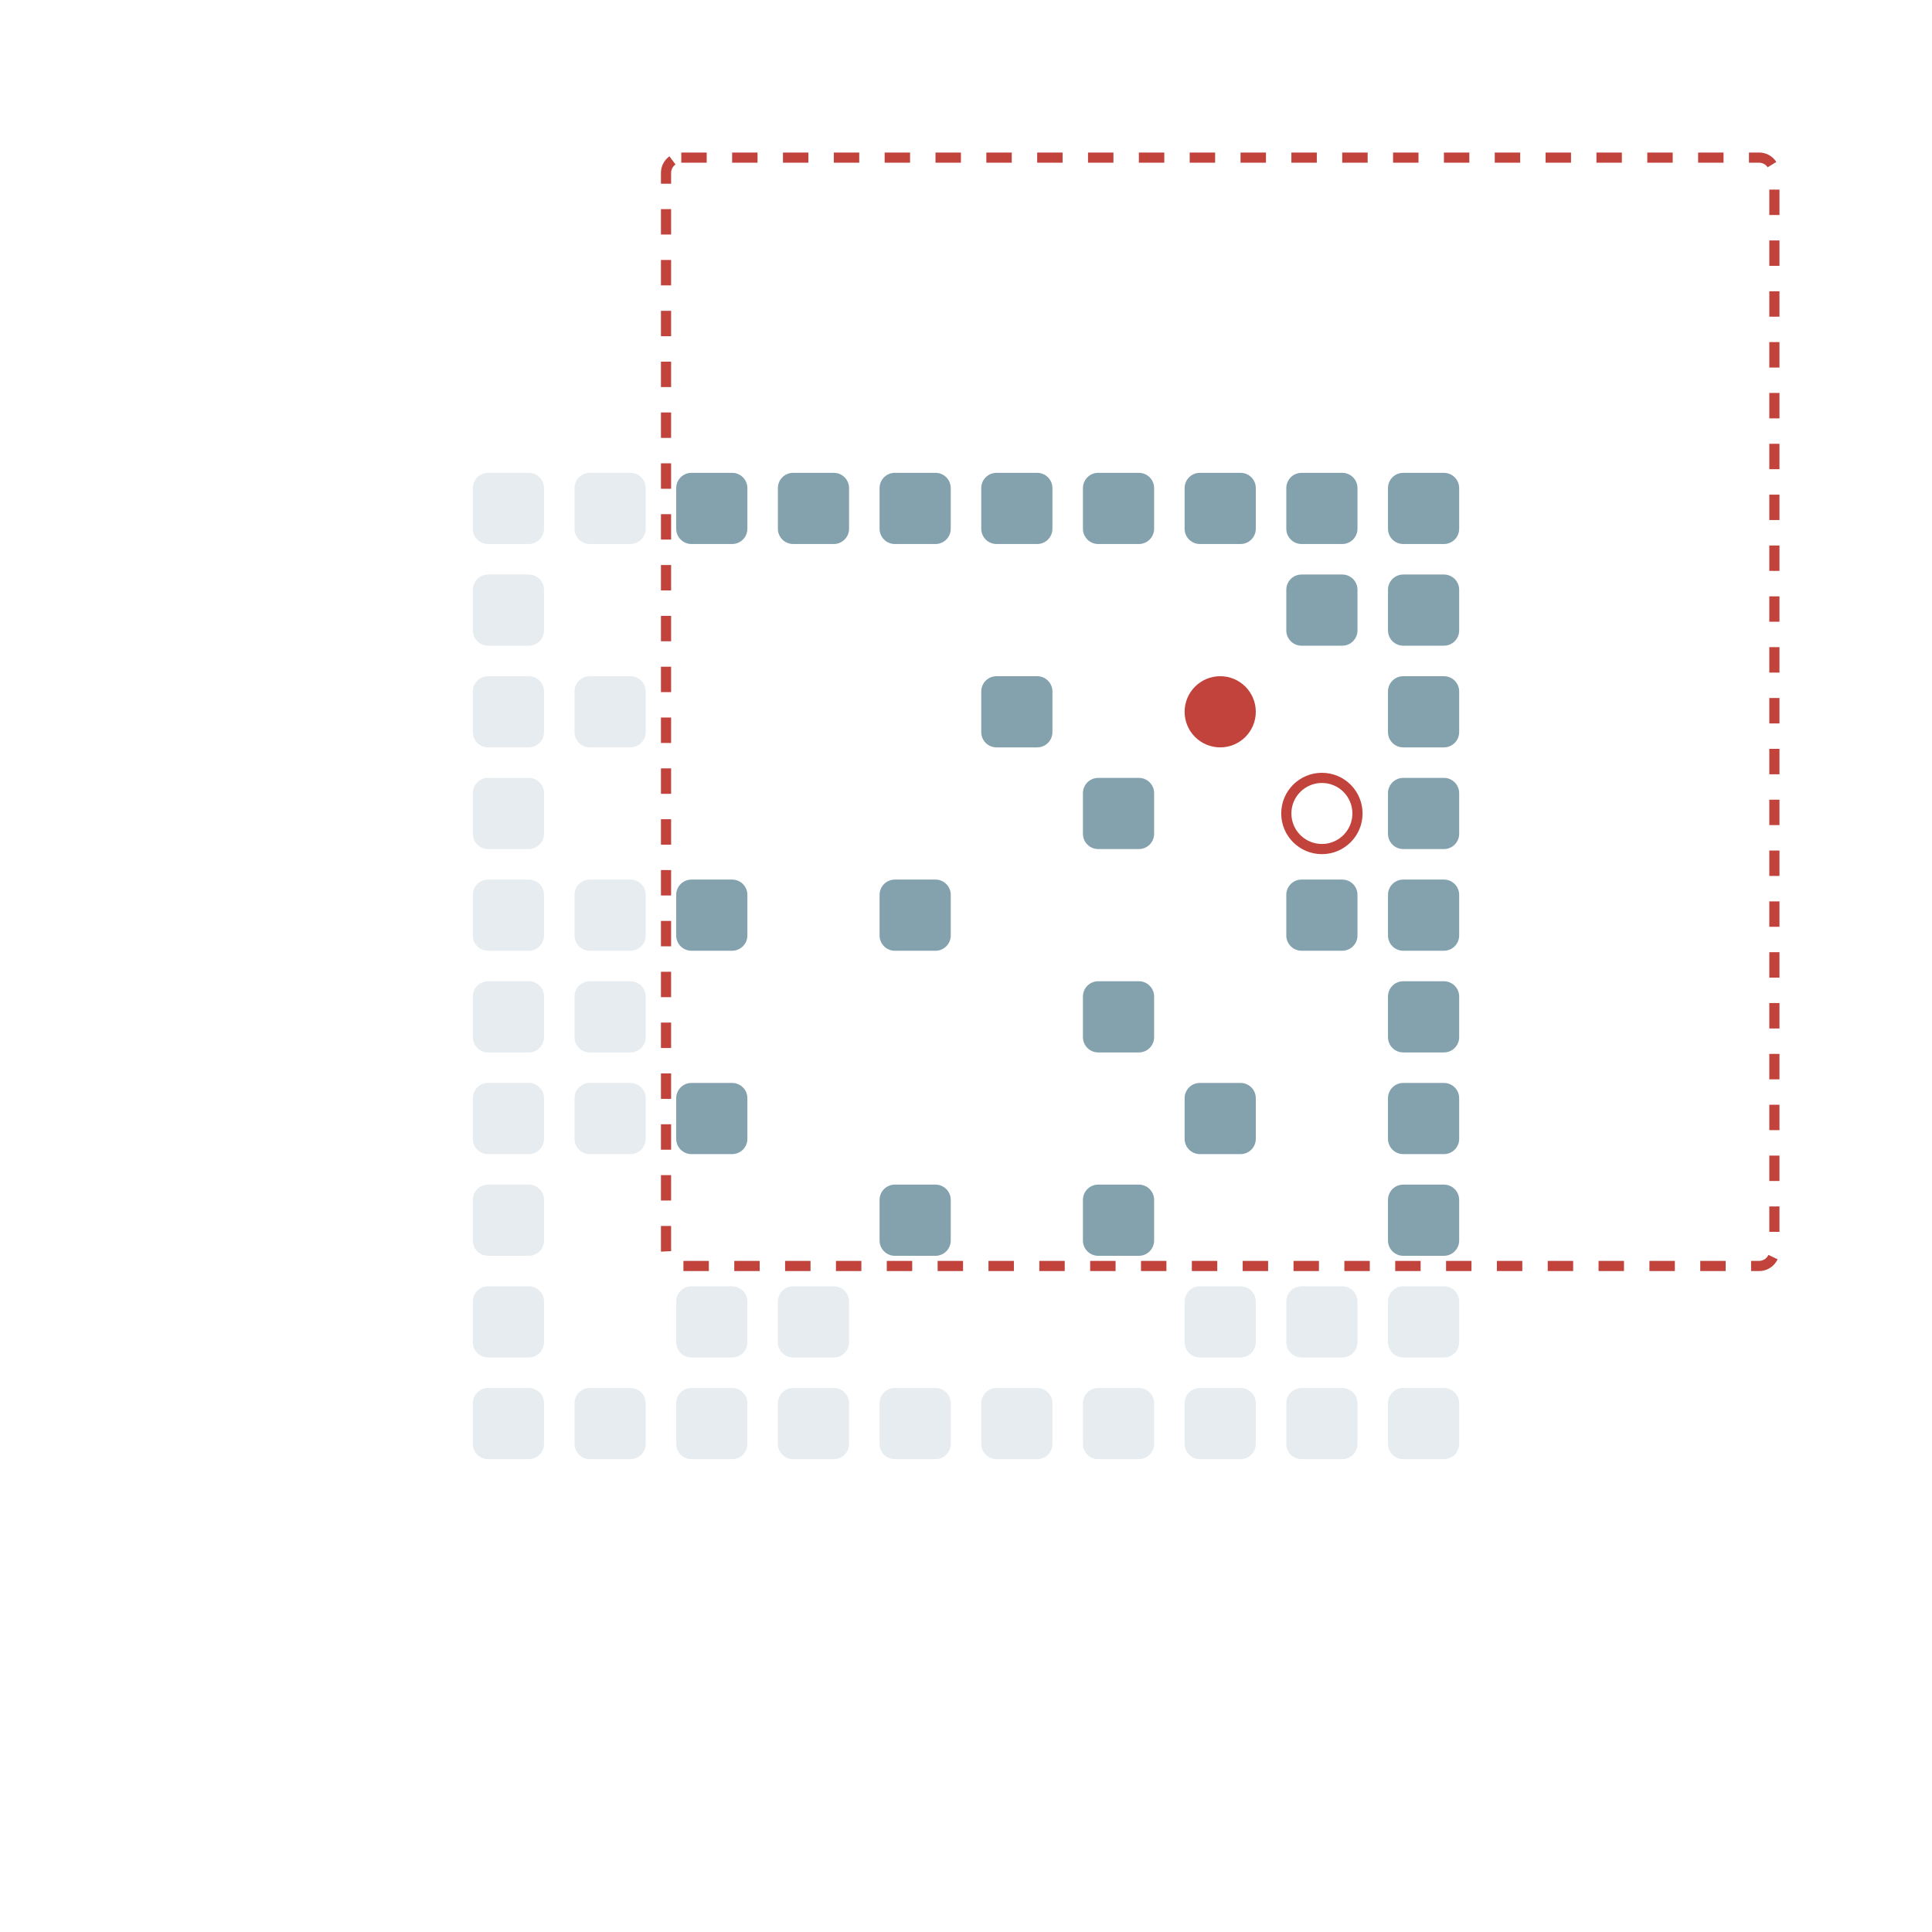
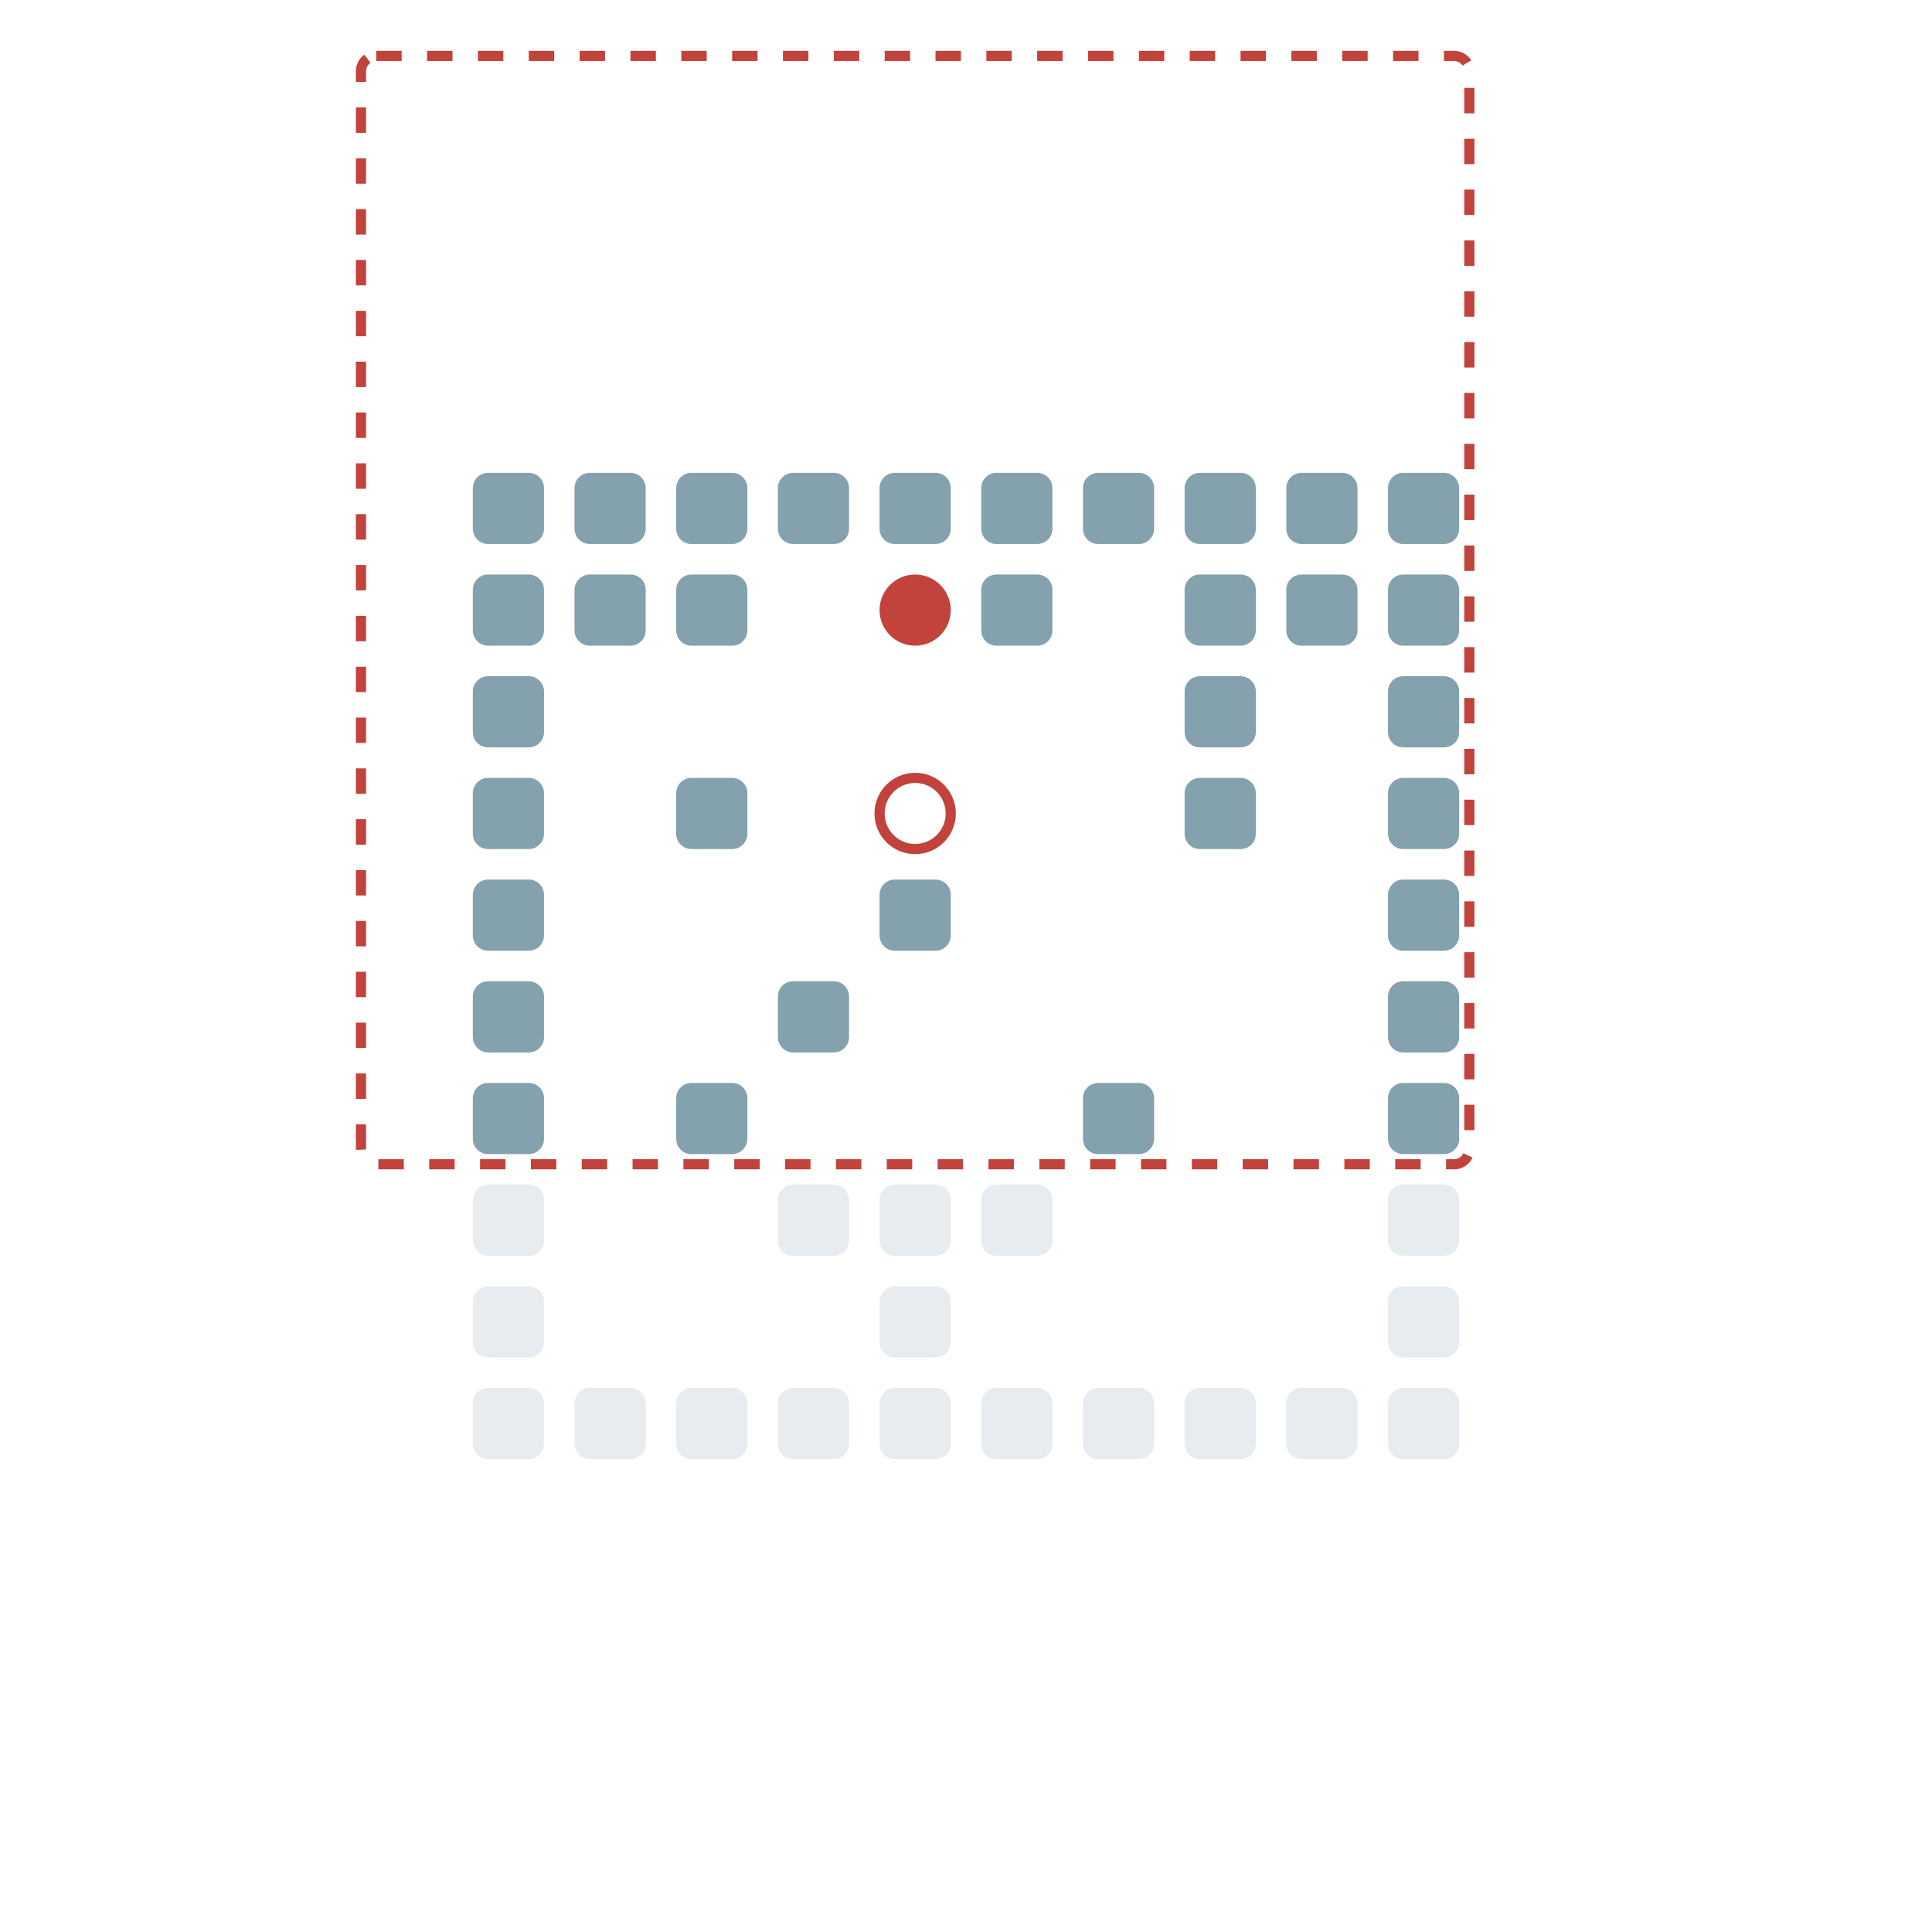
<svg xmlns="http://www.w3.org/2000/svg" width="190" height="190" viewBox="0 -1900 1900 1900">
  <defs>

</defs>
  <rect fill="#84A1AE" height="70" opacity="0.2" rx="15" width="70" x="465" y="-535">
-     <animate attributeName="opacity" dur="0.84s" keyTimes="0.0;0.25;1.0" repeatCount="indefinite" values="0.2;0.2;0.2" />
+     <animate attributeName="opacity" dur="13.44s" keyTimes="0.0;0.02;0.469;0.49;1.0" repeatCount="indefinite" values="0.2;0.2;0.2;1.0;1.0" />
  </rect>
  <rect fill="#84A1AE" height="70" opacity="0.2" rx="15" width="70" x="465" y="-635">
-     <animate attributeName="opacity" dur="0.84s" keyTimes="0.0;0.25;1.0" repeatCount="indefinite" values="0.2;0.2;0.2" />
+     <animate attributeName="opacity" dur="13.44s" keyTimes="0.0;0.02;0.408;0.429;1.0" repeatCount="indefinite" values="0.2;0.2;0.2;1.0;1.0" />
  </rect>
  <rect fill="#84A1AE" height="70" opacity="0.2" rx="15" width="70" x="465" y="-735">
-     <animate attributeName="opacity" dur="0.84s" keyTimes="0.0;0.25;1.0" repeatCount="indefinite" values="0.2;0.2;0.2" />
+     <animate attributeName="opacity" dur="13.44s" keyTimes="0.0;0.02;0.102;0.122;1.0" repeatCount="indefinite" values="0.2;0.2;0.2;1.0;1.0" />
  </rect>
-   <rect fill="#84A1AE" height="70" opacity="0.2" rx="15" width="70" x="465" y="-835">
-     <animate attributeName="opacity" dur="0.84s" keyTimes="0.0;0.25;1.0" repeatCount="indefinite" values="0.2;0.2;0.2" />
+   <rect fill="#84A1AE" height="70" rx="15" width="70" x="465" y="-835">
+     <animate attributeName="opacity" dur="13.44s" keyTimes="0.0;0.02;1.0" repeatCount="indefinite" values="1.0;1.0;1.0" />
  </rect>
-   <rect fill="#84A1AE" height="70" opacity="0.2" rx="15" width="70" x="465" y="-935">
-     <animate attributeName="opacity" dur="0.84s" keyTimes="0.0;0.25;1.0" repeatCount="indefinite" values="0.2;0.2;0.2" />
+   <rect fill="#84A1AE" height="70" rx="15" width="70" x="465" y="-935">
+     <animate attributeName="opacity" dur="13.44s" keyTimes="0.0;0.02;1.0" repeatCount="indefinite" values="1.0;1.0;1.0" />
  </rect>
-   <rect fill="#84A1AE" height="70" opacity="0.2" rx="15" width="70" x="465" y="-1035">
-     <animate attributeName="opacity" dur="0.84s" keyTimes="0.0;0.25;1.0" repeatCount="indefinite" values="0.2;0.2;0.2" />
+   <rect fill="#84A1AE" height="70" rx="15" width="70" x="465" y="-1035">
+     <animate attributeName="opacity" dur="13.44s" keyTimes="0.0;0.02;1.0" repeatCount="indefinite" values="1.0;1.0;1.0" />
  </rect>
-   <rect fill="#84A1AE" height="70" opacity="0.2" rx="15" width="70" x="465" y="-1135">
-     <animate attributeName="opacity" dur="0.84s" keyTimes="0.0;0.25;1.0" repeatCount="indefinite" values="0.2;0.2;0.2" />
+   <rect fill="#84A1AE" height="70" rx="15" width="70" x="465" y="-1135">
+     <animate attributeName="opacity" dur="13.44s" keyTimes="0.0;0.02;1.0" repeatCount="indefinite" values="1.0;1.0;1.0" />
  </rect>
-   <rect fill="#84A1AE" height="70" opacity="0.2" rx="15" width="70" x="465" y="-1235">
-     <animate attributeName="opacity" dur="0.84s" keyTimes="0.0;0.25;1.0" repeatCount="indefinite" values="0.2;0.2;0.2" />
+   <rect fill="#84A1AE" height="70" rx="15" width="70" x="465" y="-1235">
+     <animate attributeName="opacity" dur="13.44s" keyTimes="0.0;0.02;1.0" repeatCount="indefinite" values="1.0;1.0;1.0" />
  </rect>
-   <rect fill="#84A1AE" height="70" opacity="0.2" rx="15" width="70" x="465" y="-1335">
-     <animate attributeName="opacity" dur="0.84s" keyTimes="0.0;0.25;1.0" repeatCount="indefinite" values="0.2;0.2;0.2" />
+   <rect fill="#84A1AE" height="70" rx="15" width="70" x="465" y="-1335">
+     <animate attributeName="opacity" dur="13.44s" keyTimes="0.0;0.02;1.0" repeatCount="indefinite" values="1.0;1.0;1.0" />
  </rect>
-   <rect fill="#84A1AE" height="70" opacity="0.2" rx="15" width="70" x="465" y="-1435">
-     <animate attributeName="opacity" dur="0.84s" keyTimes="0.0;0.25;1.0" repeatCount="indefinite" values="0.2;0.2;0.2" />
+   <rect fill="#84A1AE" height="70" rx="15" width="70" x="465" y="-1435">
+     <animate attributeName="opacity" dur="13.44s" keyTimes="0.0;0.02;1.0" repeatCount="indefinite" values="1.0;1.0;1.0" />
  </rect>
  <rect fill="#84A1AE" height="70" opacity="0.2" rx="15" width="70" x="565" y="-535">
-     <animate attributeName="opacity" dur="0.84s" keyTimes="0.0;0.25;1.0" repeatCount="indefinite" values="0.2;0.2;0.2" />
+     <animate attributeName="opacity" dur="13.44s" keyTimes="0.0;0.02;0.469;0.49;1.0" repeatCount="indefinite" values="0.2;0.2;0.2;1.0;1.0" />
  </rect>
-   <rect fill="#84A1AE" height="70" opacity="0.2" rx="15" width="70" x="565" y="-835">
-     <animate attributeName="opacity" dur="0.84s" keyTimes="0.0;0.25;1.0" repeatCount="indefinite" values="0.2;0.2;0.2" />
+   <rect fill="#84A1AE" height="70" rx="15" width="70" x="565" y="-1335">
+     <animate attributeName="opacity" dur="13.44s" keyTimes="0.0;0.02;1.0" repeatCount="indefinite" values="1.0;1.0;1.0" />
  </rect>
-   <rect fill="#84A1AE" height="70" opacity="0.2" rx="15" width="70" x="565" y="-935">
-     <animate attributeName="opacity" dur="0.84s" keyTimes="0.0;0.25;1.0" repeatCount="indefinite" values="0.2;0.2;0.2" />
-   </rect>
-   <rect fill="#84A1AE" height="70" opacity="0.2" rx="15" width="70" x="565" y="-1035">
-     <animate attributeName="opacity" dur="0.84s" keyTimes="0.0;0.25;1.0" repeatCount="indefinite" values="0.2;0.2;0.2" />
-   </rect>
-   <rect fill="#84A1AE" height="70" opacity="0.2" rx="15" width="70" x="565" y="-1235">
-     <animate attributeName="opacity" dur="0.84s" keyTimes="0.0;0.25;1.0" repeatCount="indefinite" values="0.2;0.2;0.2" />
-   </rect>
-   <rect fill="#84A1AE" height="70" opacity="0.2" rx="15" width="70" x="565" y="-1435">
-     <animate attributeName="opacity" dur="0.84s" keyTimes="0.0;0.25;1.0" repeatCount="indefinite" values="0.2;0.2;0.2" />
+   <rect fill="#84A1AE" height="70" rx="15" width="70" x="565" y="-1435">
+     <animate attributeName="opacity" dur="13.44s" keyTimes="0.0;0.02;1.0" repeatCount="indefinite" values="1.0;1.0;1.0" />
  </rect>
  <rect fill="#84A1AE" height="70" opacity="0.2" rx="15" width="70" x="665" y="-535">
-     <animate attributeName="opacity" dur="0.84s" keyTimes="0.0;0.25;1.0" repeatCount="indefinite" values="0.2;0.2;0.2" />
-   </rect>
-   <rect fill="#84A1AE" height="70" opacity="0.2" rx="15" width="70" x="665" y="-635">
-     <animate attributeName="opacity" dur="0.84s" keyTimes="0.0;0.25;0.5;1.0" repeatCount="indefinite" values="0.2;0.2;1.0;1.0" />
+     <animate attributeName="opacity" dur="13.44s" keyTimes="0.0;0.02;0.469;0.49;1.0" repeatCount="indefinite" values="0.2;0.2;0.2;1.0;1.0" />
  </rect>
  <rect fill="#84A1AE" height="70" rx="15" width="70" x="665" y="-835">
-     <animate attributeName="opacity" dur="0.84s" keyTimes="0.0;0.25;1.0" repeatCount="indefinite" values="1.0;1.0;1.0" />
+     <animate attributeName="opacity" dur="13.44s" keyTimes="0.0;0.02;1.0" repeatCount="indefinite" values="1.0;1.0;1.0" />
  </rect>
-   <rect fill="#84A1AE" height="70" rx="15" width="70" x="665" y="-1035">
-     <animate attributeName="opacity" dur="0.84s" keyTimes="0.0;0.25;1.0" repeatCount="indefinite" values="1.0;1.0;1.0" />
+   <rect fill="#84A1AE" height="70" rx="15" width="70" x="665" y="-1135">
+     <animate attributeName="opacity" dur="13.44s" keyTimes="0.0;0.02;1.0" repeatCount="indefinite" values="1.0;1.0;1.0" />
+   </rect>
+   <rect fill="#84A1AE" height="70" rx="15" width="70" x="665" y="-1335">
+     <animate attributeName="opacity" dur="13.44s" keyTimes="0.0;0.02;1.0" repeatCount="indefinite" values="1.0;1.0;1.0" />
  </rect>
  <rect fill="#84A1AE" height="70" rx="15" width="70" x="665" y="-1435">
-     <animate attributeName="opacity" dur="0.84s" keyTimes="0.0;0.25;1.0" repeatCount="indefinite" values="1.0;1.0;1.0" />
+     <animate attributeName="opacity" dur="13.44s" keyTimes="0.0;0.02;1.0" repeatCount="indefinite" values="1.0;1.0;1.0" />
  </rect>
  <rect fill="#84A1AE" height="70" opacity="0.2" rx="15" width="70" x="765" y="-535">
-     <animate attributeName="opacity" dur="0.84s" keyTimes="0.0;0.25;1.0" repeatCount="indefinite" values="0.2;0.2;0.2" />
+     <animate attributeName="opacity" dur="13.44s" keyTimes="0.0;0.02;0.469;0.49;1.0" repeatCount="indefinite" values="0.2;0.2;0.2;1.0;1.0" />
  </rect>
-   <rect fill="#84A1AE" height="70" opacity="0.2" rx="15" width="70" x="765" y="-635">
-     <animate attributeName="opacity" dur="0.84s" keyTimes="0.0;0.25;0.5;1.0" repeatCount="indefinite" values="0.2;0.2;1.0;1.0" />
+   <rect fill="#84A1AE" height="70" opacity="0.2" rx="15" width="70" x="765" y="-735">
+     <animate attributeName="opacity" dur="13.44s" keyTimes="0.0;0.02;0.102;0.122;1.0" repeatCount="indefinite" values="0.2;0.2;0.2;1.0;1.0" />
+   </rect>
+   <rect fill="#84A1AE" height="70" rx="15" width="70" x="765" y="-935">
+     <animate attributeName="opacity" dur="13.44s" keyTimes="0.0;0.02;1.0" repeatCount="indefinite" values="1.0;1.0;1.0" />
  </rect>
  <rect fill="#84A1AE" height="70" rx="15" width="70" x="765" y="-1435">
-     <animate attributeName="opacity" dur="0.84s" keyTimes="0.0;0.25;1.0" repeatCount="indefinite" values="1.0;1.0;1.0" />
+     <animate attributeName="opacity" dur="13.44s" keyTimes="0.0;0.02;1.0" repeatCount="indefinite" values="1.0;1.0;1.0" />
  </rect>
  <rect fill="#84A1AE" height="70" opacity="0.2" rx="15" width="70" x="865" y="-535">
-     <animate attributeName="opacity" dur="0.84s" keyTimes="0.0;0.25;1.0" repeatCount="indefinite" values="0.2;0.2;0.2" />
+     <animate attributeName="opacity" dur="13.44s" keyTimes="0.0;0.02;0.469;0.49;1.0" repeatCount="indefinite" values="0.2;0.2;0.2;1.0;1.0" />
  </rect>
-   <rect fill="#84A1AE" height="70" rx="15" width="70" x="865" y="-735">
-     <animate attributeName="opacity" dur="0.84s" keyTimes="0.0;0.25;1.0" repeatCount="indefinite" values="1.0;1.0;1.0" />
+   <rect fill="#84A1AE" height="70" opacity="0.2" rx="15" width="70" x="865" y="-635">
+     <animate attributeName="opacity" dur="13.44s" keyTimes="0.0;0.02;0.408;0.429;1.0" repeatCount="indefinite" values="0.2;0.2;0.2;1.0;1.0" />
+   </rect>
+   <rect fill="#84A1AE" height="70" opacity="0.2" rx="15" width="70" x="865" y="-735">
+     <animate attributeName="opacity" dur="13.44s" keyTimes="0.0;0.02;0.102;0.122;1.0" repeatCount="indefinite" values="0.2;0.2;0.2;1.0;1.0" />
  </rect>
  <rect fill="#84A1AE" height="70" rx="15" width="70" x="865" y="-1035">
-     <animate attributeName="opacity" dur="0.84s" keyTimes="0.0;0.25;1.0" repeatCount="indefinite" values="1.0;1.0;1.0" />
+     <animate attributeName="opacity" dur="13.44s" keyTimes="0.0;0.02;1.0" repeatCount="indefinite" values="1.0;1.0;1.0" />
  </rect>
  <rect fill="#84A1AE" height="70" rx="15" width="70" x="865" y="-1435">
-     <animate attributeName="opacity" dur="0.84s" keyTimes="0.0;0.25;1.0" repeatCount="indefinite" values="1.0;1.0;1.0" />
+     <animate attributeName="opacity" dur="13.44s" keyTimes="0.0;0.02;1.0" repeatCount="indefinite" values="1.0;1.0;1.0" />
  </rect>
  <rect fill="#84A1AE" height="70" opacity="0.2" rx="15" width="70" x="965" y="-535">
-     <animate attributeName="opacity" dur="0.84s" keyTimes="0.0;0.25;1.0" repeatCount="indefinite" values="0.2;0.2;0.2" />
+     <animate attributeName="opacity" dur="13.44s" keyTimes="0.0;0.02;0.469;0.49;1.0" repeatCount="indefinite" values="0.2;0.2;0.2;1.0;1.0" />
  </rect>
-   <rect fill="#84A1AE" height="70" rx="15" width="70" x="965" y="-1235">
-     <animate attributeName="opacity" dur="0.84s" keyTimes="0.0;0.25;1.0" repeatCount="indefinite" values="1.0;1.0;1.0" />
+   <rect fill="#84A1AE" height="70" opacity="0.2" rx="15" width="70" x="965" y="-735">
+     <animate attributeName="opacity" dur="13.44s" keyTimes="0.0;0.02;0.102;0.122;1.0" repeatCount="indefinite" values="0.2;0.2;0.2;1.0;1.0" />
+   </rect>
+   <rect fill="#84A1AE" height="70" rx="15" width="70" x="965" y="-1335">
+     <animate attributeName="opacity" dur="13.44s" keyTimes="0.0;0.02;1.0" repeatCount="indefinite" values="1.0;1.0;1.0" />
  </rect>
  <rect fill="#84A1AE" height="70" rx="15" width="70" x="965" y="-1435">
-     <animate attributeName="opacity" dur="0.84s" keyTimes="0.0;0.25;1.0" repeatCount="indefinite" values="1.0;1.0;1.0" />
+     <animate attributeName="opacity" dur="13.44s" keyTimes="0.0;0.02;1.0" repeatCount="indefinite" values="1.0;1.0;1.0" />
  </rect>
  <rect fill="#84A1AE" height="70" opacity="0.2" rx="15" width="70" x="1065" y="-535">
-     <animate attributeName="opacity" dur="0.84s" keyTimes="0.0;0.25;1.0" repeatCount="indefinite" values="0.2;0.2;0.2" />
+     <animate attributeName="opacity" dur="13.44s" keyTimes="0.0;0.02;0.469;0.49;1.0" repeatCount="indefinite" values="0.2;0.2;0.2;1.0;1.0" />
  </rect>
-   <rect fill="#84A1AE" height="70" rx="15" width="70" x="1065" y="-735">
-     <animate attributeName="opacity" dur="0.84s" keyTimes="0.0;0.25;1.0" repeatCount="indefinite" values="1.0;1.0;1.0" />
-   </rect>
-   <rect fill="#84A1AE" height="70" rx="15" width="70" x="1065" y="-935">
-     <animate attributeName="opacity" dur="0.84s" keyTimes="0.0;0.25;1.0" repeatCount="indefinite" values="1.0;1.0;1.0" />
-   </rect>
-   <rect fill="#84A1AE" height="70" rx="15" width="70" x="1065" y="-1135">
-     <animate attributeName="opacity" dur="0.84s" keyTimes="0.0;0.25;1.0" repeatCount="indefinite" values="1.0;1.0;1.0" />
+   <rect fill="#84A1AE" height="70" rx="15" width="70" x="1065" y="-835">
+     <animate attributeName="opacity" dur="13.44s" keyTimes="0.0;0.02;1.0" repeatCount="indefinite" values="1.0;1.0;1.0" />
  </rect>
  <rect fill="#84A1AE" height="70" rx="15" width="70" x="1065" y="-1435">
-     <animate attributeName="opacity" dur="0.84s" keyTimes="0.0;0.25;1.0" repeatCount="indefinite" values="1.0;1.0;1.0" />
+     <animate attributeName="opacity" dur="13.44s" keyTimes="0.0;0.02;1.0" repeatCount="indefinite" values="1.0;1.0;1.0" />
  </rect>
  <rect fill="#84A1AE" height="70" opacity="0.2" rx="15" width="70" x="1165" y="-535">
-     <animate attributeName="opacity" dur="0.84s" keyTimes="0.0;0.25;1.0" repeatCount="indefinite" values="0.2;0.2;0.2" />
+     <animate attributeName="opacity" dur="13.44s" keyTimes="0.0;0.02;0.735;0.755;1.0" repeatCount="indefinite" values="0.2;0.2;0.2;1.0;1.0" />
  </rect>
-   <rect fill="#84A1AE" height="70" opacity="0.2" rx="15" width="70" x="1165" y="-635">
-     <animate attributeName="opacity" dur="0.84s" keyTimes="0.0;0.25;0.5;1.0" repeatCount="indefinite" values="0.2;0.2;1.0;1.0" />
+   <rect fill="#84A1AE" height="70" rx="15" width="70" x="1165" y="-1135">
+     <animate attributeName="opacity" dur="13.44s" keyTimes="0.0;0.02;1.0" repeatCount="indefinite" values="1.0;1.0;1.0" />
  </rect>
-   <rect fill="#84A1AE" height="70" rx="15" width="70" x="1165" y="-835">
-     <animate attributeName="opacity" dur="0.84s" keyTimes="0.0;0.25;1.0" repeatCount="indefinite" values="1.0;1.0;1.0" />
+   <rect fill="#84A1AE" height="70" rx="15" width="70" x="1165" y="-1235">
+     <animate attributeName="opacity" dur="13.44s" keyTimes="0.0;0.02;1.0" repeatCount="indefinite" values="1.0;1.0;1.0" />
+   </rect>
+   <rect fill="#84A1AE" height="70" rx="15" width="70" x="1165" y="-1335">
+     <animate attributeName="opacity" dur="13.44s" keyTimes="0.0;0.02;1.0" repeatCount="indefinite" values="1.0;1.0;1.0" />
  </rect>
  <rect fill="#84A1AE" height="70" rx="15" width="70" x="1165" y="-1435">
-     <animate attributeName="opacity" dur="0.84s" keyTimes="0.0;0.25;1.0" repeatCount="indefinite" values="1.0;1.0;1.0" />
+     <animate attributeName="opacity" dur="13.44s" keyTimes="0.0;0.02;1.0" repeatCount="indefinite" values="1.0;1.0;1.0" />
  </rect>
  <rect fill="#84A1AE" height="70" opacity="0.2" rx="15" width="70" x="1265" y="-535">
-     <animate attributeName="opacity" dur="0.84s" keyTimes="0.0;0.25;1.0" repeatCount="indefinite" values="0.2;0.2;0.2" />
-   </rect>
-   <rect fill="#84A1AE" height="70" opacity="0.2" rx="15" width="70" x="1265" y="-635">
-     <animate attributeName="opacity" dur="0.84s" keyTimes="0.0;0.25;0.5;1.0" repeatCount="indefinite" values="0.2;0.2;1.0;1.0" />
-   </rect>
-   <rect fill="#84A1AE" height="70" rx="15" width="70" x="1265" y="-1035">
-     <animate attributeName="opacity" dur="0.84s" keyTimes="0.0;0.25;1.0" repeatCount="indefinite" values="1.0;1.0;1.0" />
+     <animate attributeName="opacity" dur="13.44s" keyTimes="0.0;0.02;0.837;0.857;1.0" repeatCount="indefinite" values="0.2;0.2;0.2;1.0;1.0" />
  </rect>
  <rect fill="#84A1AE" height="70" rx="15" width="70" x="1265" y="-1335">
-     <animate attributeName="opacity" dur="0.84s" keyTimes="0.0;0.25;1.0" repeatCount="indefinite" values="1.0;1.0;1.0" />
+     <animate attributeName="opacity" dur="13.44s" keyTimes="0.0;0.02;1.0" repeatCount="indefinite" values="1.0;1.0;1.0" />
  </rect>
  <rect fill="#84A1AE" height="70" rx="15" width="70" x="1265" y="-1435">
-     <animate attributeName="opacity" dur="0.84s" keyTimes="0.0;0.25;1.0" repeatCount="indefinite" values="1.0;1.0;1.0" />
+     <animate attributeName="opacity" dur="13.44s" keyTimes="0.0;0.02;1.0" repeatCount="indefinite" values="1.0;1.0;1.0" />
  </rect>
  <rect fill="#84A1AE" height="70" opacity="0.2" rx="15" width="70" x="1365" y="-535">
-     <animate attributeName="opacity" dur="0.84s" keyTimes="0.0;0.25;1.0" repeatCount="indefinite" values="0.2;0.2;0.2" />
+     <animate attributeName="opacity" dur="13.44s" keyTimes="0.0;0.02;1.0" repeatCount="indefinite" values="0.2;0.2;0.2" />
  </rect>
  <rect fill="#84A1AE" height="70" opacity="0.2" rx="15" width="70" x="1365" y="-635">
-     <animate attributeName="opacity" dur="0.84s" keyTimes="0.0;0.25;0.5;1.0" repeatCount="indefinite" values="0.2;0.2;1.0;1.0" />
+     <animate attributeName="opacity" dur="13.44s" keyTimes="0.0;0.02;0.959;0.98;1.0" repeatCount="indefinite" values="0.2;0.2;0.2;1.0;1.0" />
  </rect>
-   <rect fill="#84A1AE" height="70" rx="15" width="70" x="1365" y="-735">
-     <animate attributeName="opacity" dur="0.84s" keyTimes="0.0;0.25;1.0" repeatCount="indefinite" values="1.0;1.0;1.0" />
+   <rect fill="#84A1AE" height="70" opacity="0.2" rx="15" width="70" x="1365" y="-735">
+     <animate attributeName="opacity" dur="13.44s" keyTimes="0.0;0.02;0.959;0.98;1.0" repeatCount="indefinite" values="0.2;0.2;0.2;1.0;1.0" />
  </rect>
  <rect fill="#84A1AE" height="70" rx="15" width="70" x="1365" y="-835">
-     <animate attributeName="opacity" dur="0.84s" keyTimes="0.0;0.25;1.0" repeatCount="indefinite" values="1.0;1.0;1.0" />
+     <animate attributeName="opacity" dur="13.44s" keyTimes="0.0;0.02;1.0" repeatCount="indefinite" values="1.0;1.0;1.0" />
  </rect>
  <rect fill="#84A1AE" height="70" rx="15" width="70" x="1365" y="-935">
-     <animate attributeName="opacity" dur="0.84s" keyTimes="0.0;0.25;1.0" repeatCount="indefinite" values="1.0;1.0;1.0" />
+     <animate attributeName="opacity" dur="13.44s" keyTimes="0.0;0.02;1.0" repeatCount="indefinite" values="1.0;1.0;1.0" />
  </rect>
  <rect fill="#84A1AE" height="70" rx="15" width="70" x="1365" y="-1035">
-     <animate attributeName="opacity" dur="0.84s" keyTimes="0.0;0.25;1.0" repeatCount="indefinite" values="1.0;1.0;1.0" />
+     <animate attributeName="opacity" dur="13.44s" keyTimes="0.0;0.02;1.0" repeatCount="indefinite" values="1.0;1.0;1.0" />
  </rect>
  <rect fill="#84A1AE" height="70" rx="15" width="70" x="1365" y="-1135">
-     <animate attributeName="opacity" dur="0.84s" keyTimes="0.0;0.25;1.0" repeatCount="indefinite" values="1.0;1.0;1.0" />
+     <animate attributeName="opacity" dur="13.44s" keyTimes="0.0;0.02;1.0" repeatCount="indefinite" values="1.0;1.0;1.0" />
  </rect>
  <rect fill="#84A1AE" height="70" rx="15" width="70" x="1365" y="-1235">
-     <animate attributeName="opacity" dur="0.84s" keyTimes="0.0;0.25;1.0" repeatCount="indefinite" values="1.0;1.0;1.0" />
+     <animate attributeName="opacity" dur="13.44s" keyTimes="0.0;0.02;1.0" repeatCount="indefinite" values="1.0;1.0;1.0" />
  </rect>
  <rect fill="#84A1AE" height="70" rx="15" width="70" x="1365" y="-1335">
-     <animate attributeName="opacity" dur="0.84s" keyTimes="0.0;0.25;1.0" repeatCount="indefinite" values="1.0;1.0;1.0" />
+     <animate attributeName="opacity" dur="13.44s" keyTimes="0.0;0.02;1.0" repeatCount="indefinite" values="1.0;1.0;1.0" />
  </rect>
  <rect fill="#84A1AE" height="70" rx="15" width="70" x="1365" y="-1435">
-     <animate attributeName="opacity" dur="0.84s" keyTimes="0.0;0.25;1.0" repeatCount="indefinite" values="1.0;1.0;1.0" />
+     <animate attributeName="opacity" dur="13.44s" keyTimes="0.0;0.02;1.0" repeatCount="indefinite" values="1.0;1.0;1.0" />
  </rect>
-   <circle cx="1200" cy="-1200" fill="#c1433c" r="35">
-     <animate attributeName="cy" dur="0.84s" keyTimes="0.0;0.25;0.5;1.0" repeatCount="indefinite" values="-1200;-1200;-1100;-1100" />
-     <animate attributeName="cx" dur="0.84s" keyTimes="0.0;0.25;0.5;0.75;1.0" repeatCount="indefinite" values="1200;1200;1200;1300;1300" />
-     <animate attributeName="visibility" dur="0.84s" keyTimes="0.0;0.25;0.5;0.75;1.0" repeatCount="indefinite" values="visible;visible;visible;hidden;hidden" />
-     <animate attributeName="opacity" dur="0.84s" keyTimes="0.0;0.25;1.0" repeatCount="indefinite" values="1.0;1.0;1.0" />
+   <circle cx="900" cy="-1300" fill="#c1433c" r="35">
+     <animate attributeName="cy" dur="13.44s" keyTimes="0.0;0.02;0.102;0.122;0.408;0.429;0.469;0.49;0.51;0.653;0.673;0.714;0.735;0.755;0.776;0.796;0.816;0.837;0.939;0.959;1.0" repeatCount="indefinite" values="-1300;-1300;-1300;-1200;-1200;-1100;-1100;-1000;-1100;-1100;-1000;-1000;-900;-900;-1000;-900;-900;-1000;-1000;-1100;-1100" />
+     <animate attributeName="cx" dur="13.44s" keyTimes="0.0;0.02;0.082;0.102;0.122;0.143;0.163;0.184;0.204;0.224;0.327;0.347;0.388;0.408;0.735;0.755;0.837;0.857;0.878;0.898;0.918;0.959;0.98;1.0" repeatCount="indefinite" values="900;900;900;800;800;700;600;600;700;600;600;700;700;600;600;700;700;800;700;700;800;800;900;900" />
+     <animate attributeName="visibility" dur="13.44s" keyTimes="0.0;0.02;0.959;0.98;1.0" repeatCount="indefinite" values="visible;visible;visible;hidden;hidden" />
+     <animate attributeName="opacity" dur="13.44s" keyTimes="0.0;0.02;1.0" repeatCount="indefinite" values="1.0;1.0;1.0" />
  </circle>
-   <circle cx="1300" cy="-1100" fill="none" r="35" stroke="#c1433c" stroke-width="10">
-     <animate attributeName="visibility" dur="0.84s" keyTimes="0.0;0.25;0.5;0.75;1.0" repeatCount="indefinite" values="visible;visible;visible;hidden;hidden" />
+   <circle cx="900" cy="-1100" fill="none" r="35" stroke="#c1433c" stroke-width="10">
+     <animate attributeName="visibility" dur="13.44s" keyTimes="0.0;0.02;0.959;0.98;1.0" repeatCount="indefinite" values="visible;visible;visible;hidden;hidden" />
  </circle>
-   <rect fill="none" height="1090" rx="15" stroke="#c1433c" stroke-dasharray="25" stroke-width="10" width="1090" x="655" y="-1745">
-     <animate attributeName="x" dur="0.84s" keyTimes="0.0;0.25;0.5;0.75;1.0" repeatCount="indefinite" values="655;655;655;755;755" />
-     <animate attributeName="y" dur="0.84s" keyTimes="0.0;0.25;0.5;1.0" repeatCount="indefinite" values="-1745;-1745;-1645;-1645" />
-     <animate attributeName="visibility" dur="0.84s" keyTimes="0.0;0.25;0.5;0.75;1.0" repeatCount="indefinite" values="visible;visible;visible;hidden;hidden" />
+   <rect fill="none" height="1090" rx="15" stroke="#c1433c" stroke-dasharray="25" stroke-width="10" width="1090" x="355" y="-1845">
+     <animate attributeName="x" dur="13.44s" keyTimes="0.0;0.02;0.082;0.102;0.122;0.143;0.163;0.184;0.204;0.224;0.327;0.347;0.388;0.408;0.735;0.755;0.837;0.857;0.878;0.898;0.918;0.959;0.98;1.0" repeatCount="indefinite" values="355;355;355;255;255;155;55;55;155;55;55;155;155;55;55;155;155;255;155;155;255;255;355;355" />
+     <animate attributeName="y" dur="13.44s" keyTimes="0.0;0.02;0.102;0.122;0.408;0.429;0.469;0.49;0.51;0.653;0.673;0.714;0.735;0.755;0.776;0.796;0.816;0.837;0.939;0.959;1.0" repeatCount="indefinite" values="-1845;-1845;-1845;-1745;-1745;-1645;-1645;-1545;-1645;-1645;-1545;-1545;-1445;-1445;-1545;-1445;-1445;-1545;-1545;-1645;-1645" />
+     <animate attributeName="visibility" dur="13.44s" keyTimes="0.0;0.02;0.959;0.98;1.0" repeatCount="indefinite" values="visible;visible;visible;hidden;hidden" />
  </rect>
</svg>
